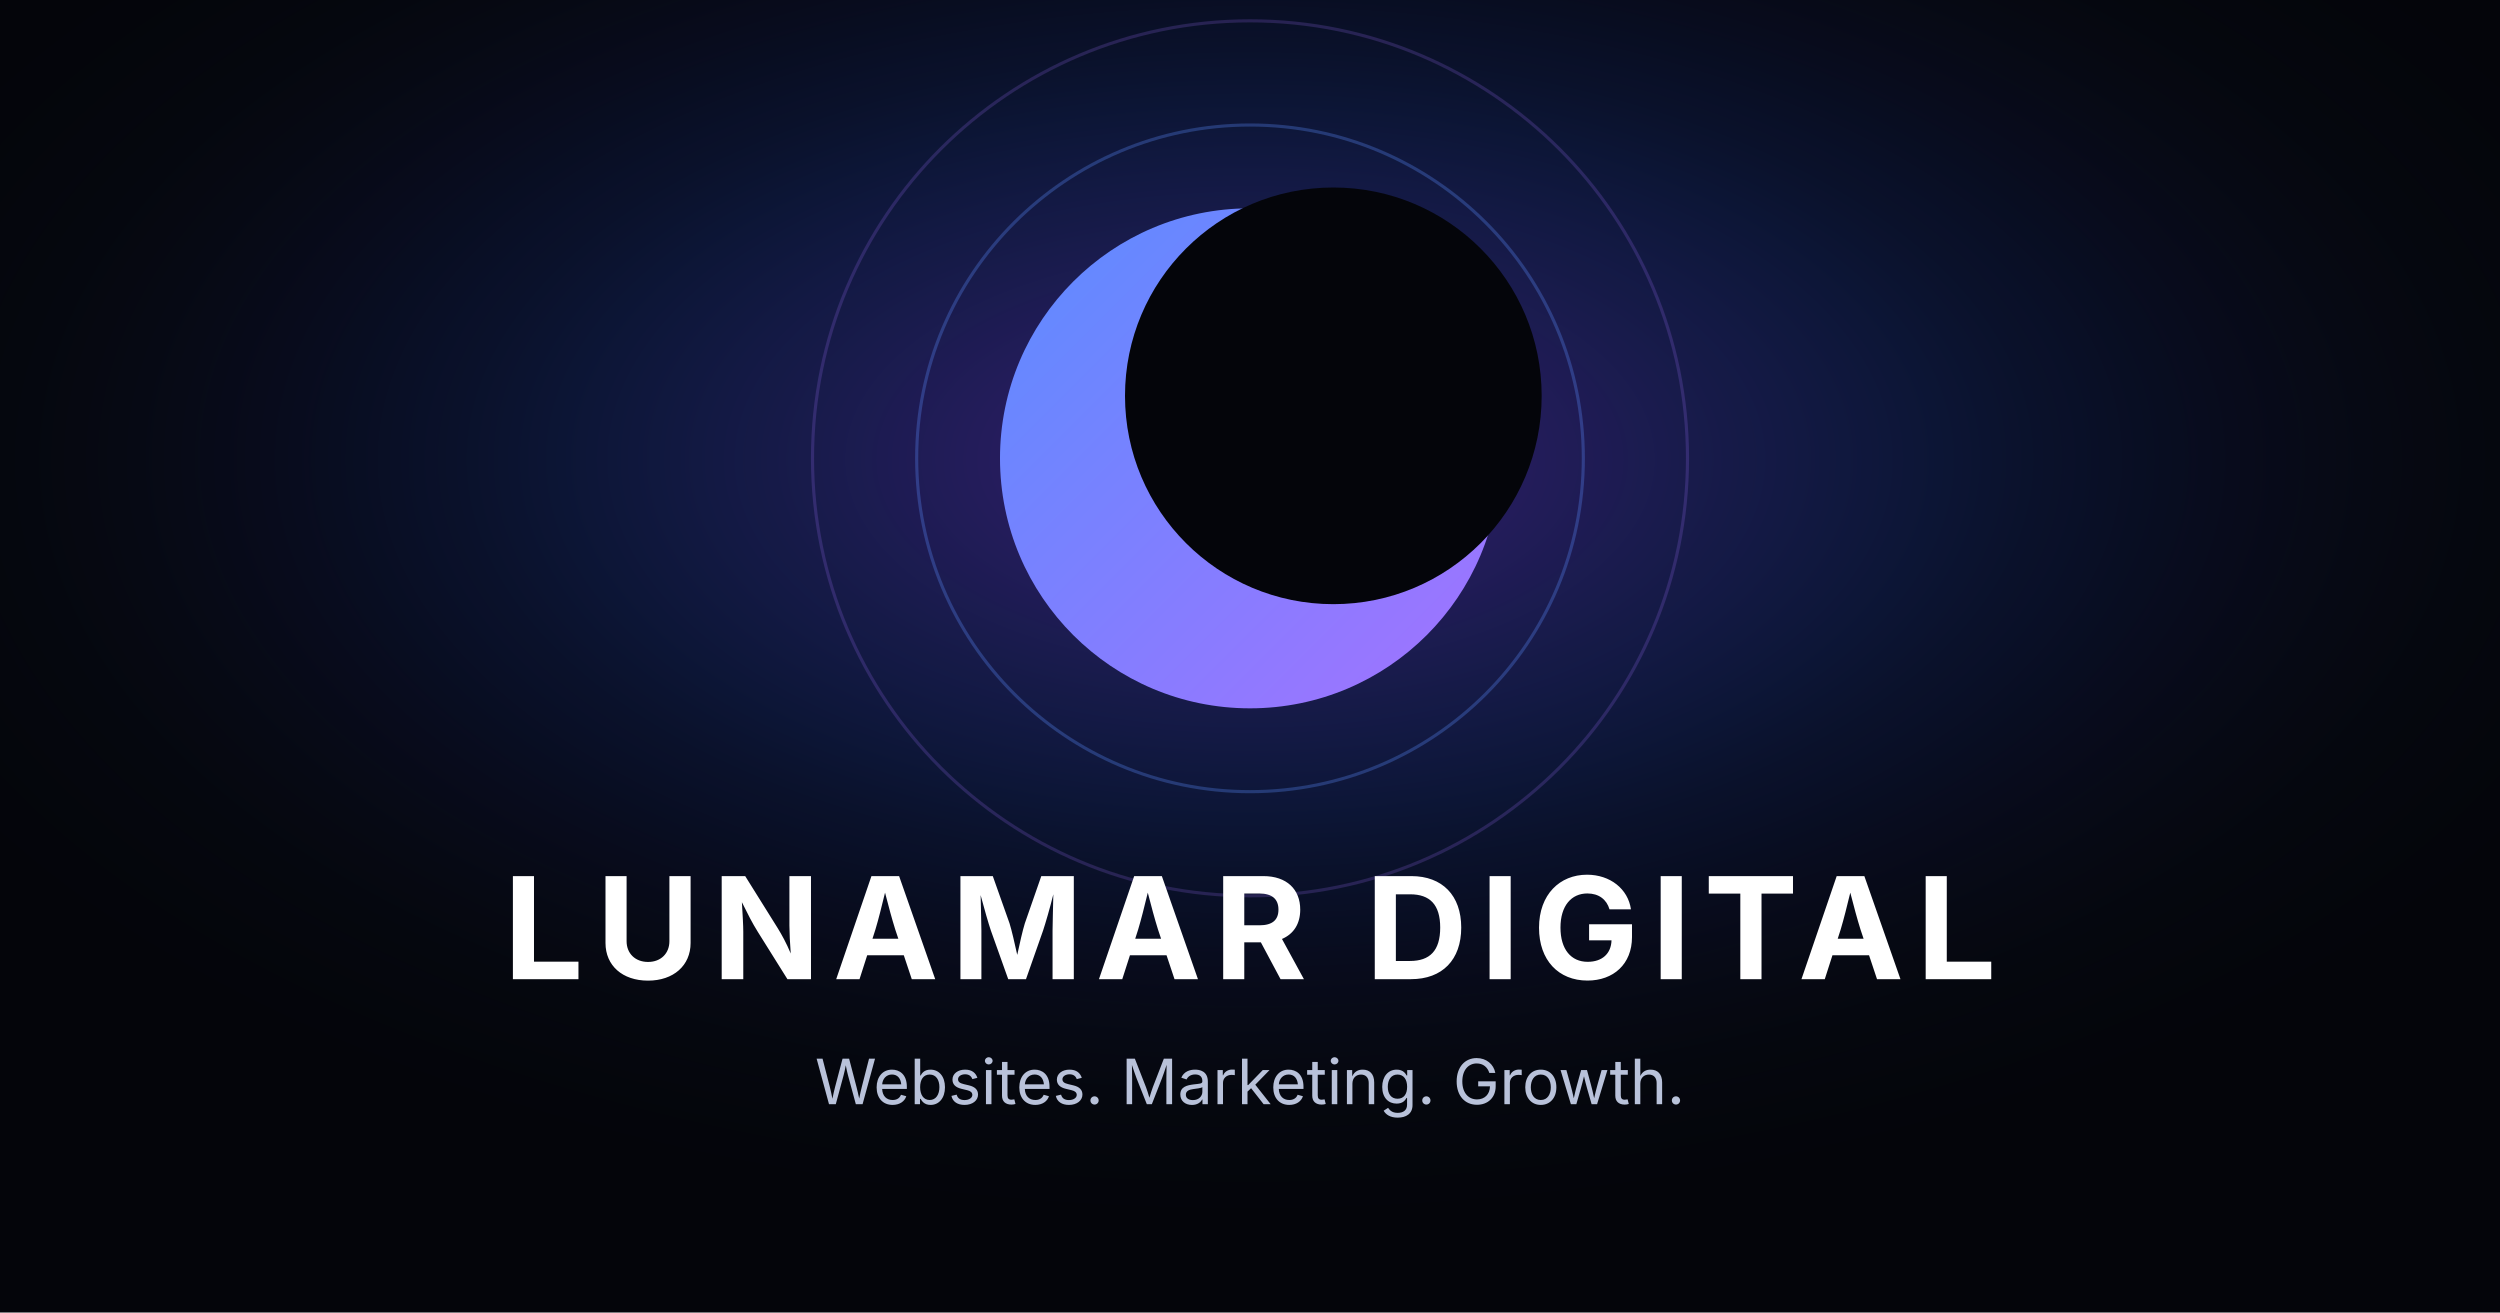
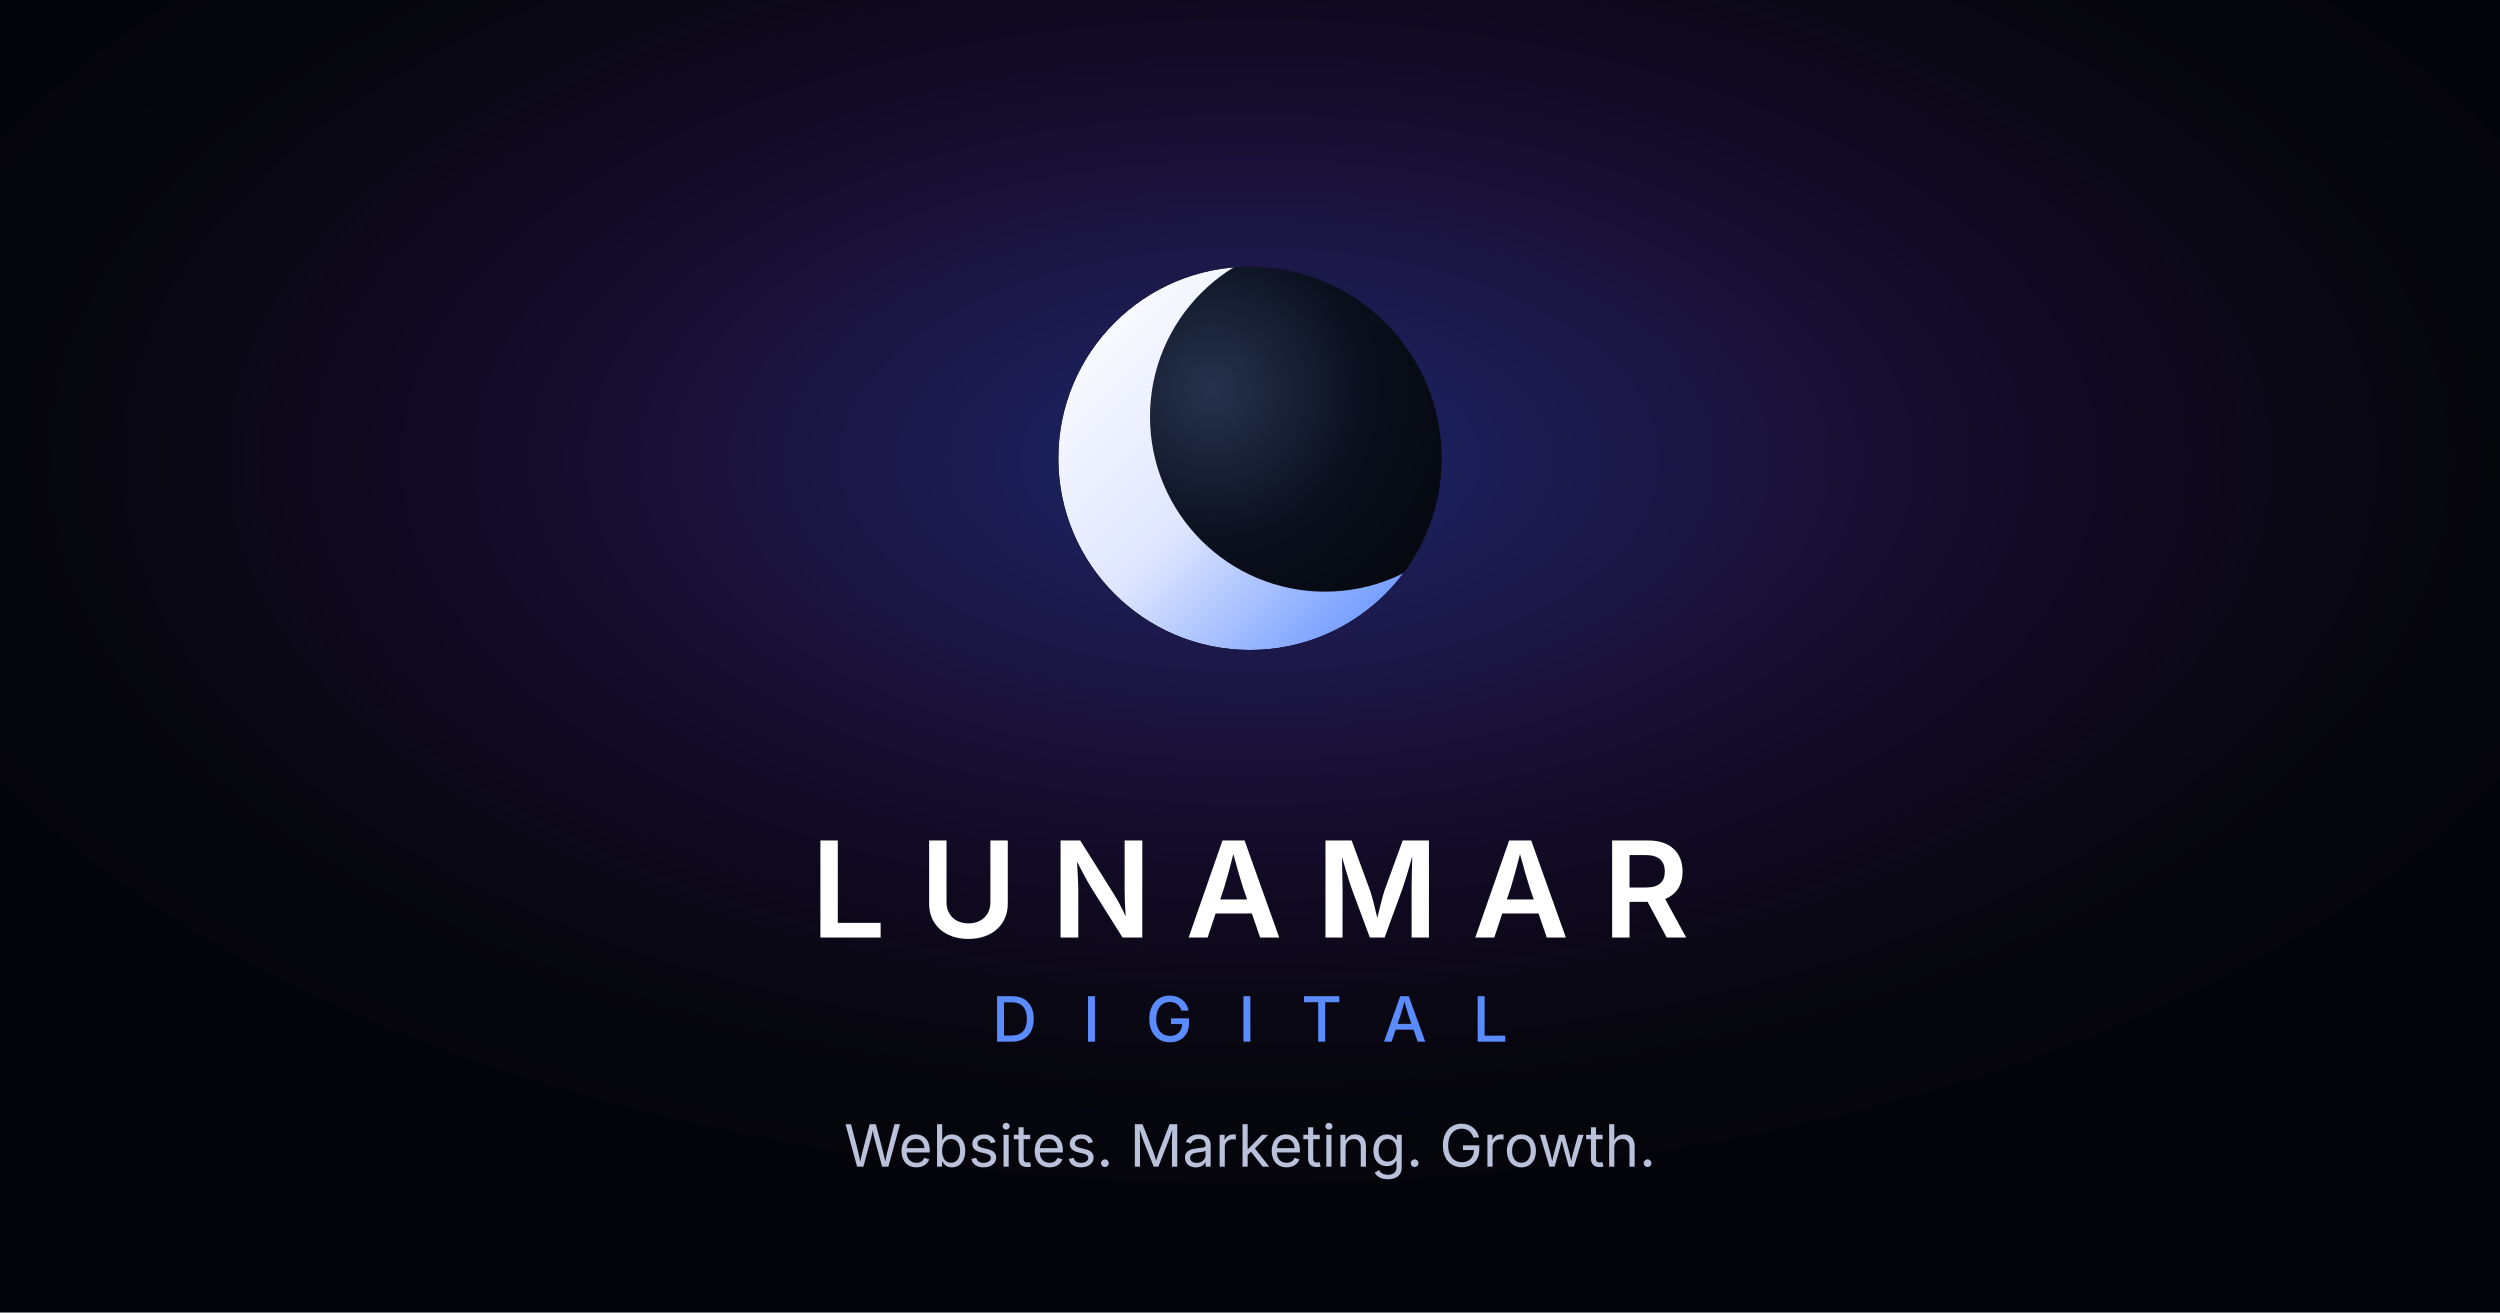
<svg xmlns="http://www.w3.org/2000/svg" width="1200" height="630" viewBox="0 0 1200 630">
  <defs>
-     <linearGradient id="moon" x1="0" y1="0" x2="1" y2="1">
-       <stop offset="0%" stop-color="#5b8cff" />
-       <stop offset="100%" stop-color="#a472ff" />
+     <radialGradient id="sphere" cx="40%" cy="32%" r="75%">
+       <stop offset="0%" stop-color="#26324d" />
+       <stop offset="55%" stop-color="#0a0f1c" />
+       <stop offset="100%" stop-color="#05070d" />
+     </radialGradient>
+     <linearGradient id="crescent" x1="0" y1="0.1" x2="0.9" y2="1">
+       <stop offset="0%" stop-color="#ffffff" />
+       <stop offset="50%" stop-color="#dfe6ff" />
+       <stop offset="100%" stop-color="#5b8cff" />
    </linearGradient>
    <radialGradient id="glow" cx="50%" cy="35%" r="60%">
-       <stop offset="0%" stop-color="#7c3aed" stop-opacity="0.45" />
-       <stop offset="45%" stop-color="#3461ff" stop-opacity="0.18" />
+       <stop offset="0%" stop-color="#3461ff" stop-opacity="0.4" />
+       <stop offset="45%" stop-color="#7c3aed" stop-opacity="0.16" />
      <stop offset="100%" stop-color="#04050a" stop-opacity="0" />
    </radialGradient>
+     <mask id="cres-mask">
+       <rect x="480" y="100" width="240" height="240" fill="black" />
+       <circle cx="600" cy="220" r="92" fill="white" />
+       <circle cx="636" cy="200" r="84" fill="black" />
+     </mask>
  </defs>
  <rect width="1200" height="630" fill="#04050a" />
  <rect width="1200" height="630" fill="url(#glow)" />
-   <circle cx="600" cy="220" r="120" fill="url(#moon)" />
-   <circle cx="640" cy="190" r="100" fill="#04050a" />
-   <circle cx="600" cy="220" r="160" fill="none" stroke="#5b8cff" stroke-opacity="0.3" stroke-width="1.5" />
-   <circle cx="600" cy="220" r="210" fill="none" stroke="#a472ff" stroke-opacity="0.2" stroke-width="1.5" />
-   <text x="600" y="470" text-anchor="middle" font-family="Space Grotesk, Inter, sans-serif" font-size="68" font-weight="700" letter-spacing="6" fill="#ffffff">LUNAMAR DIGITAL</text>
-   <text x="600" y="530" text-anchor="middle" font-family="Inter, sans-serif" font-size="30" fill="#b9c2da">Websites. Marketing. Growth.</text>
+   <circle cx="600" cy="220" r="92" fill="url(#sphere)" />
+   <g mask="url(#cres-mask)">
+     <circle cx="600" cy="220" r="92" fill="url(#crescent)" />
+   </g>
+   <text x="600" y="450" text-anchor="middle" font-family="Space Grotesk, Inter, sans-serif" font-size="64" font-weight="600" letter-spacing="16" fill="#ffffff">LUNAMAR</text>
+   <text x="600" y="500" text-anchor="middle" font-family="Space Grotesk, Inter, sans-serif" font-size="30" font-weight="500" letter-spacing="22" fill="#5b8cff">DIGITAL</text>
+   <text x="600" y="560" text-anchor="middle" font-family="Inter, sans-serif" font-size="28" fill="#b9c2da">Websites. Marketing. Growth.</text>
</svg>
